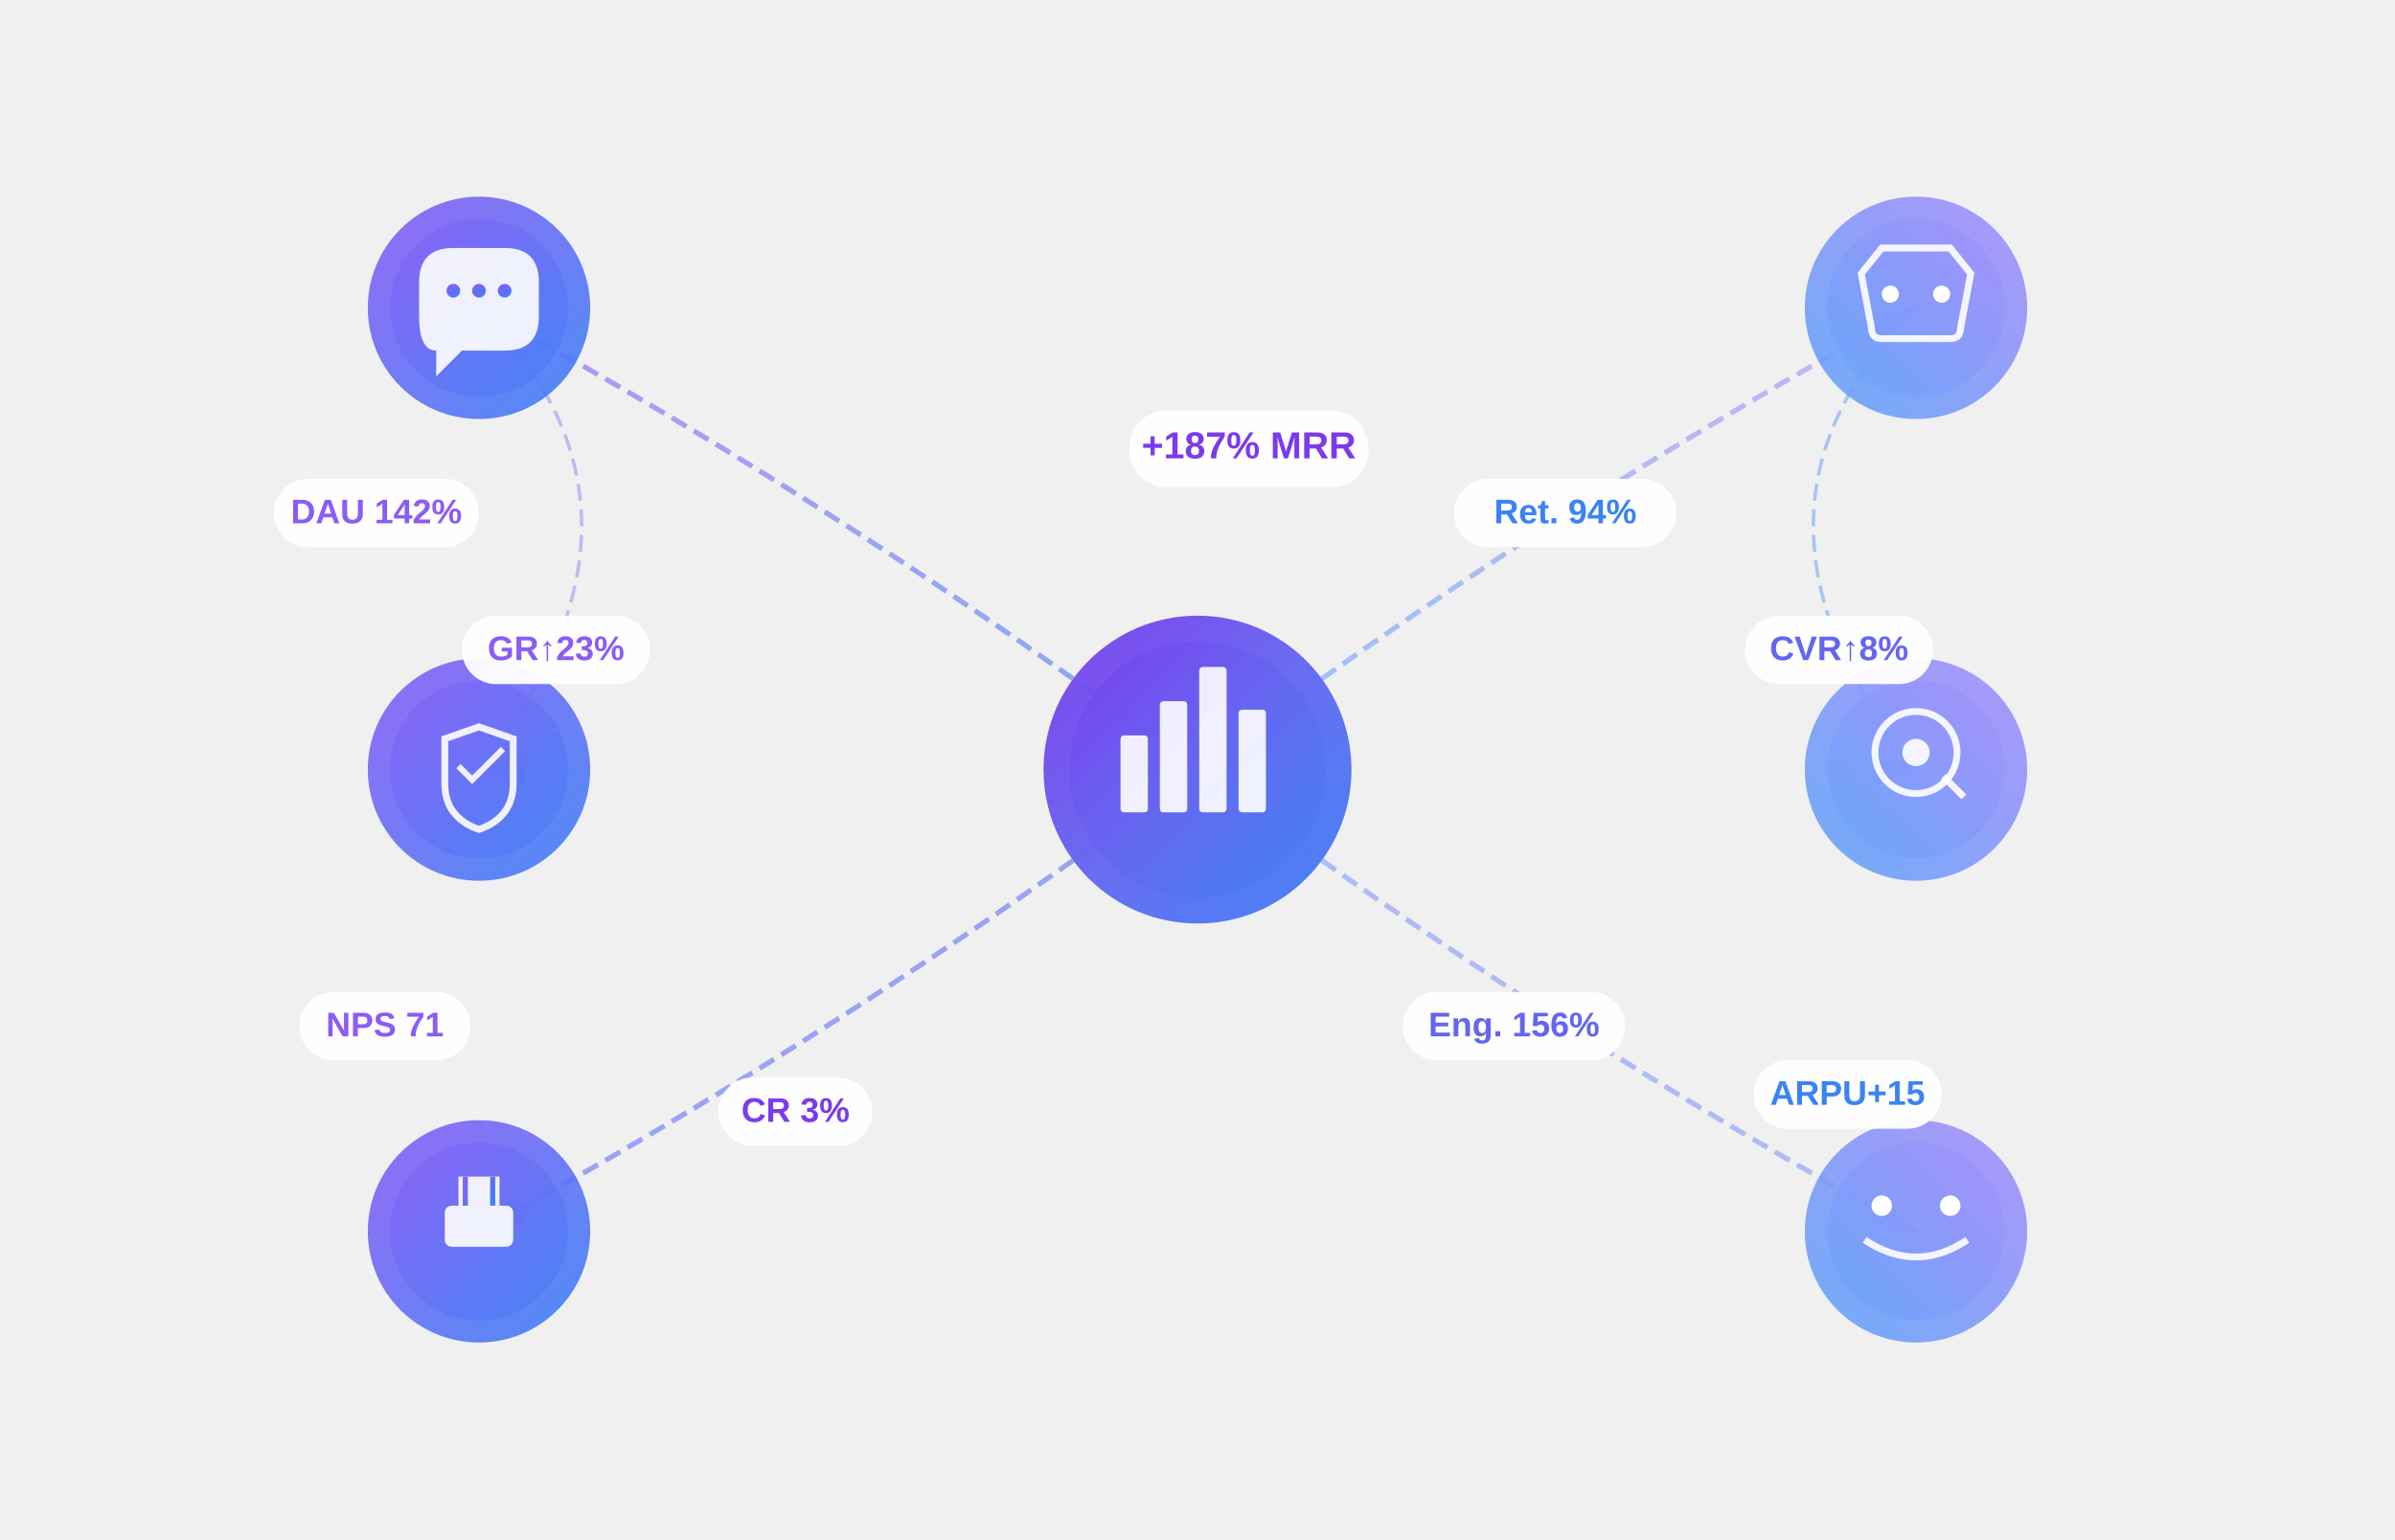
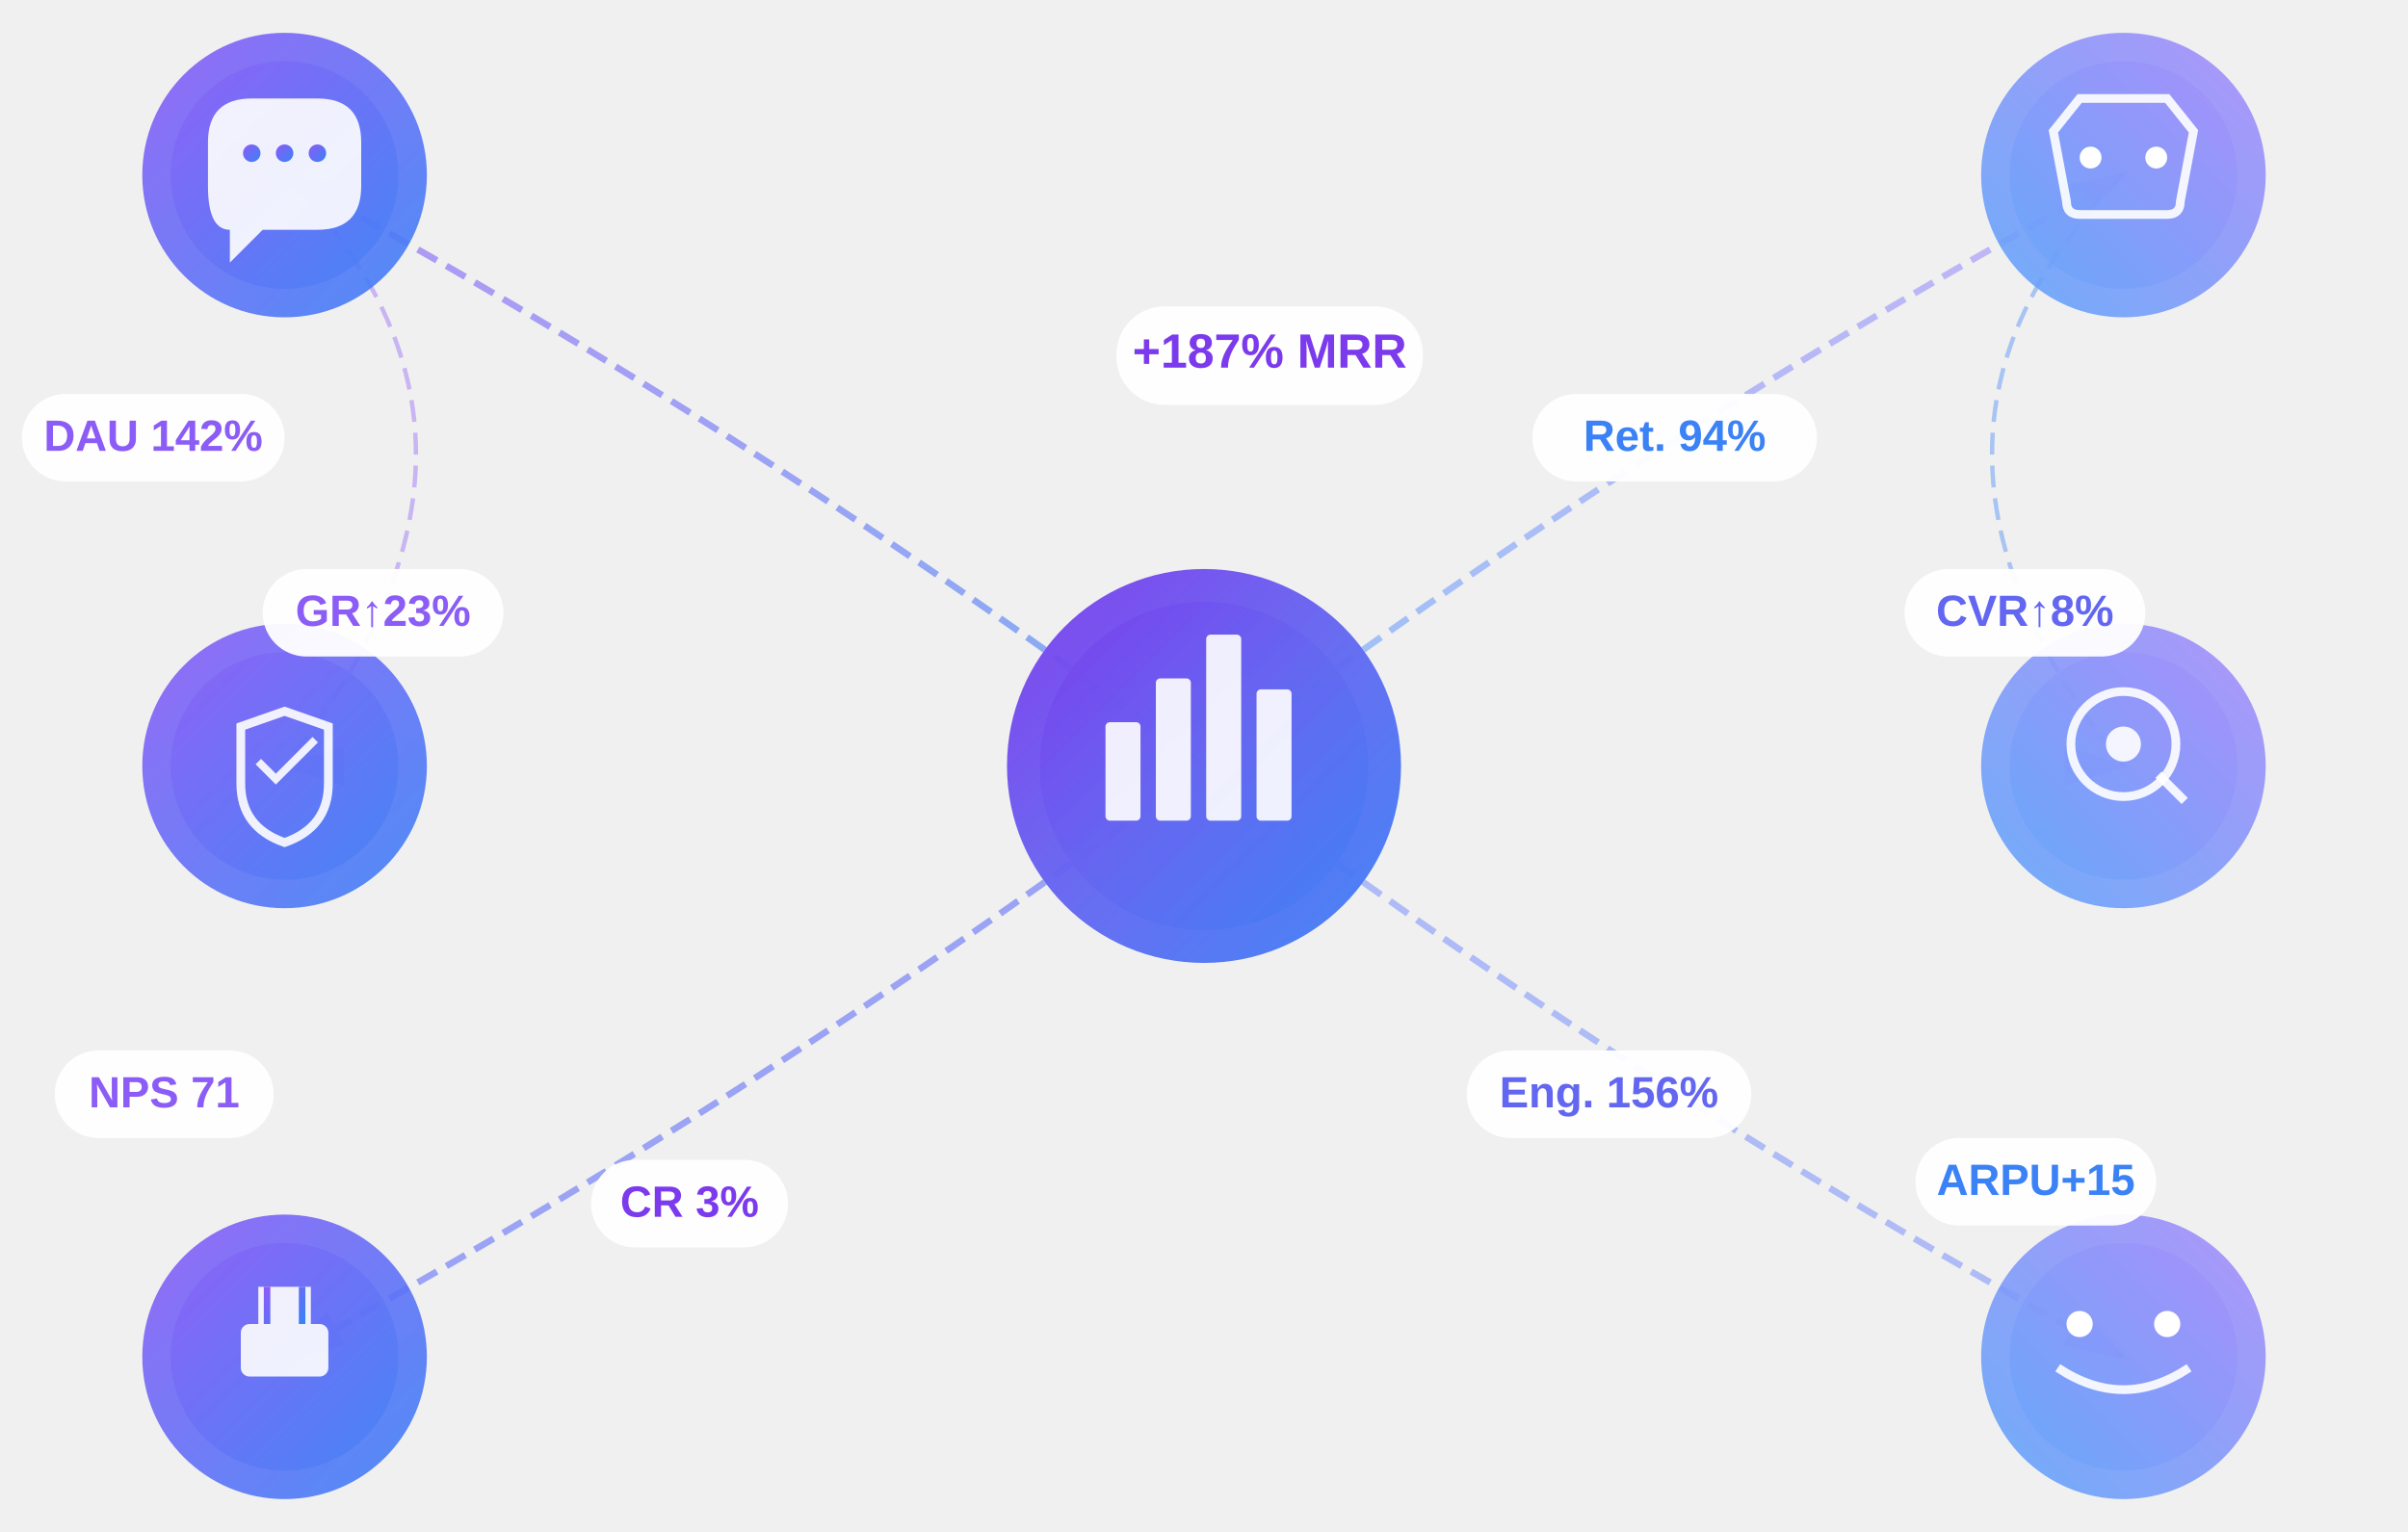
- <svg xmlns="http://www.w3.org/2000/svg" viewBox="0 0 1400 900">
+ <svg xmlns="http://www.w3.org/2000/svg" viewBox="150 100 1100 700">
  <defs>
    <linearGradient id="purpleBlue1" x1="0%" y1="0%" x2="100%" y2="100%">
      <stop offset="0%" style="stop-color:#8b5cf6;stop-opacity:1" />
      <stop offset="100%" style="stop-color:#3b82f6;stop-opacity:1" />
    </linearGradient>
    <linearGradient id="purpleBlue2" x1="100%" y1="0%" x2="0%" y2="100%">
      <stop offset="0%" style="stop-color:#a78bfa;stop-opacity:1" />
      <stop offset="100%" style="stop-color:#60a5fa;stop-opacity:1" />
    </linearGradient>
    <linearGradient id="centerGradient" x1="0%" y1="0%" x2="100%" y2="100%">
      <stop offset="0%" style="stop-color:#7c3aed;stop-opacity:1" />
      <stop offset="50%" style="stop-color:#6366f1;stop-opacity:1" />
      <stop offset="100%" style="stop-color:#3b82f6;stop-opacity:1" />
    </linearGradient>
    <marker id="arrowhead" markerWidth="10" markerHeight="10" refX="9" refY="3" orient="auto">
      <polygon points="0 0, 10 3, 0 6" fill="#8b5cf6" opacity="0.7" />
    </marker>
  </defs>
  <style>
    @keyframes flowLine {
      0% { stroke-dashoffset: 1000; }
      100% { stroke-dashoffset: 0; }
    }
    
    @keyframes float {
      0%, 100% { transform: translateY(0px); }
      50% { transform: translateY(-5px); }
    }
    
    .flow-line { 
      stroke-dasharray: 10 5;
      animation: flowLine 20s linear infinite;
    }
    .metric { animation: float 4s ease-in-out infinite; }
    .metric:nth-child(2n) { animation-delay: 0.5s; }
    .metric:nth-child(3n) { animation-delay: 1s; }
  </style>
  <path class="flow-line" d="M 700 450 Q 500 300 280 180" stroke="url(#purpleBlue1)" stroke-width="3" fill="none" opacity="0.6" marker-end="url(#arrowhead)" />
  <path class="flow-line" d="M 700 450 Q 900 300 1120 180" stroke="url(#purpleBlue2)" stroke-width="3" fill="none" opacity="0.6" marker-end="url(#arrowhead)" />
  <path class="flow-line" d="M 700 450 Q 500 450 280 450" stroke="url(#purpleBlue1)" stroke-width="3" fill="none" opacity="0.6" marker-end="url(#arrowhead)" />
  <path class="flow-line" d="M 700 450 Q 900 450 1120 450" stroke="url(#purpleBlue2)" stroke-width="3" fill="none" opacity="0.6" marker-end="url(#arrowhead)" />
  <path class="flow-line" d="M 700 450 Q 500 600 280 720" stroke="url(#purpleBlue1)" stroke-width="3" fill="none" opacity="0.6" marker-end="url(#arrowhead)" />
  <path class="flow-line" d="M 700 450 Q 900 600 1120 720" stroke="url(#purpleBlue2)" stroke-width="3" fill="none" opacity="0.6" marker-end="url(#arrowhead)" />
  <path class="flow-line" d="M 280 180 Q 400 300 280 450" stroke="#8b5cf6" stroke-width="2" fill="none" opacity="0.4" />
  <path class="flow-line" d="M 1120 180 Q 1000 300 1120 450" stroke="#3b82f6" stroke-width="2" fill="none" opacity="0.4" />
  <g id="centerNode">
    <circle cx="700" cy="450" r="90" fill="url(#centerGradient)" opacity="0.95" />
    <circle cx="700" cy="450" r="75" fill="url(#centerGradient)" opacity="0.7" />
    <rect x="655" y="430" width="16" height="45" fill="white" opacity="0.9" rx="2" />
    <rect x="678" y="410" width="16" height="65" fill="white" opacity="0.9" rx="2" />
    <rect x="701" y="390" width="16" height="85" fill="white" opacity="0.9" rx="2" />
    <rect x="724" y="415" width="16" height="60" fill="white" opacity="0.9" rx="2" />
  </g>
  <g id="node1">
    <circle cx="280" cy="180" r="65" fill="url(#purpleBlue1)" opacity="0.9" />
    <circle cx="280" cy="180" r="52" fill="url(#purpleBlue1)" opacity="0.6" />
    <path d="M 245 165 Q 245 145 265 145 L 295 145 Q 315 145 315 165 L 315 185 Q 315 205 295 205 L 270 205 L 255 220 L 255 205 Q 245 205 245 185 Z" fill="white" opacity="0.9" />
    <circle cx="265" cy="170" r="4" fill="url(#purpleBlue1)" />
    <circle cx="280" cy="170" r="4" fill="url(#purpleBlue1)" />
    <circle cx="295" cy="170" r="4" fill="url(#purpleBlue1)" />
  </g>
  <g id="node2">
    <circle cx="1120" cy="180" r="65" fill="url(#purpleBlue2)" opacity="0.9" />
    <circle cx="1120" cy="180" r="52" fill="url(#purpleBlue2)" opacity="0.6" />
    <path d="M 1088 160 L 1100 145 L 1140 145 L 1152 160 L 1146 192 Q 1146 198 1140 198 L 1100 198 Q 1094 198 1094 192 Z" fill="none" stroke="white" stroke-width="4" opacity="0.9" />
    <circle cx="1105" cy="172" r="5" fill="white" />
    <circle cx="1135" cy="172" r="5" fill="white" />
  </g>
  <g id="node3">
    <circle cx="280" cy="450" r="65" fill="url(#purpleBlue1)" opacity="0.9" />
    <circle cx="280" cy="450" r="52" fill="url(#purpleBlue1)" opacity="0.6" />
    <path d="M 280 425 L 260 432 L 260 458 Q 260 478 280 485 Q 300 478 300 458 L 300 432 Z" fill="none" stroke="white" stroke-width="4" opacity="0.9" />
    <path d="M 268 448 L 276 456 L 294 438" fill="none" stroke="white" stroke-width="3.5" opacity="0.9" />
  </g>
  <g id="node4">
    <circle cx="1120" cy="450" r="65" fill="url(#purpleBlue2)" opacity="0.9" />
    <circle cx="1120" cy="450" r="52" fill="url(#purpleBlue2)" opacity="0.6" />
    <circle cx="1120" cy="440" r="24" fill="none" stroke="white" stroke-width="4" opacity="0.9" />
    <circle cx="1120" cy="440" r="8" fill="white" opacity="0.9" />
    <path d="M 1136 454 L 1148 466" stroke="white" stroke-width="4" opacity="0.9" />
  </g>
  <g id="node5">
    <circle cx="280" cy="720" r="65" fill="url(#purpleBlue1)" opacity="0.9" />
    <circle cx="280" cy="720" r="52" fill="url(#purpleBlue1)" opacity="0.6" />
    <rect x="260" y="705" width="40" height="24" rx="4" fill="white" opacity="0.9" />
    <rect x="268" y="688" width="24" height="17" fill="white" opacity="0.9" />
    <path d="M 272 705 L 272 688 M 288 705 L 288 688" stroke="url(#purpleBlue1)" stroke-width="3" />
  </g>
  <g id="node6">
    <circle cx="1120" cy="720" r="65" fill="url(#purpleBlue2)" opacity="0.9" />
    <circle cx="1120" cy="720" r="52" fill="url(#purpleBlue2)" opacity="0.6" />
    <circle cx="1100" cy="705" r="6" fill="white" />
    <circle cx="1140" cy="705" r="6" fill="white" />
    <path d="M 1090 725 Q 1120 745 1150 725" fill="none" stroke="white" stroke-width="4" opacity="0.9" />
  </g>
  <g class="metric" id="metric1">
    <rect x="660" y="240" width="140" height="45" rx="22" fill="white" opacity="0.95" />
    <text x="730" y="268" font-family="Arial, sans-serif" font-size="22" font-weight="700" fill="#7c3aed" text-anchor="middle">+187% MRR</text>
  </g>
  <g class="metric" id="metric2">
    <rect x="160" y="280" width="120" height="40" rx="20" fill="white" opacity="0.95" />
    <text x="220" y="306" font-family="Arial, sans-serif" font-size="20" font-weight="600" fill="#8b5cf6" text-anchor="middle">DAU 142%</text>
  </g>
  <g class="metric" id="metric3">
    <rect x="850" y="280" width="130" height="40" rx="20" fill="white" opacity="0.95" />
    <text x="915" y="306" font-family="Arial, sans-serif" font-size="20" font-weight="600" fill="#3b82f6" text-anchor="middle">Ret. 94%</text>
  </g>
  <g class="metric" id="metric4">
    <rect x="1020" y="360" width="110" height="40" rx="20" fill="white" opacity="0.95" />
    <text x="1075" y="386" font-family="Arial, sans-serif" font-size="20" font-weight="600" fill="#6366f1" text-anchor="middle">CVR↑8%</text>
  </g>
  <g class="metric" id="metric5">
    <rect x="175" y="580" width="100" height="40" rx="20" fill="white" opacity="0.95" />
    <text x="225" y="606" font-family="Arial, sans-serif" font-size="20" font-weight="600" fill="#8b5cf6" text-anchor="middle">NPS 71</text>
  </g>
  <g class="metric" id="metric6">
    <rect x="1025" y="620" width="110" height="40" rx="20" fill="white" opacity="0.95" />
    <text x="1080" y="646" font-family="Arial, sans-serif" font-size="20" font-weight="600" fill="#3b82f6" text-anchor="middle">ARPU+15</text>
  </g>
  <g class="metric" id="metric7">
    <rect x="420" y="630" width="90" height="40" rx="20" fill="white" opacity="0.95" />
    <text x="465" y="656" font-family="Arial, sans-serif" font-size="20" font-weight="600" fill="#7c3aed" text-anchor="middle">CR 3%</text>
  </g>
  <g class="metric" id="metric8">
    <rect x="270" y="360" width="110" height="40" rx="20" fill="white" opacity="0.95" />
    <text x="325" y="386" font-family="Arial, sans-serif" font-size="20" font-weight="600" fill="#8b5cf6" text-anchor="middle">GR↑23%</text>
  </g>
  <g class="metric" id="metric9">
    <rect x="820" y="580" width="130" height="40" rx="20" fill="white" opacity="0.95" />
    <text x="885" y="606" font-family="Arial, sans-serif" font-size="20" font-weight="600" fill="#6366f1" text-anchor="middle">Eng. 156%</text>
  </g>
</svg>
